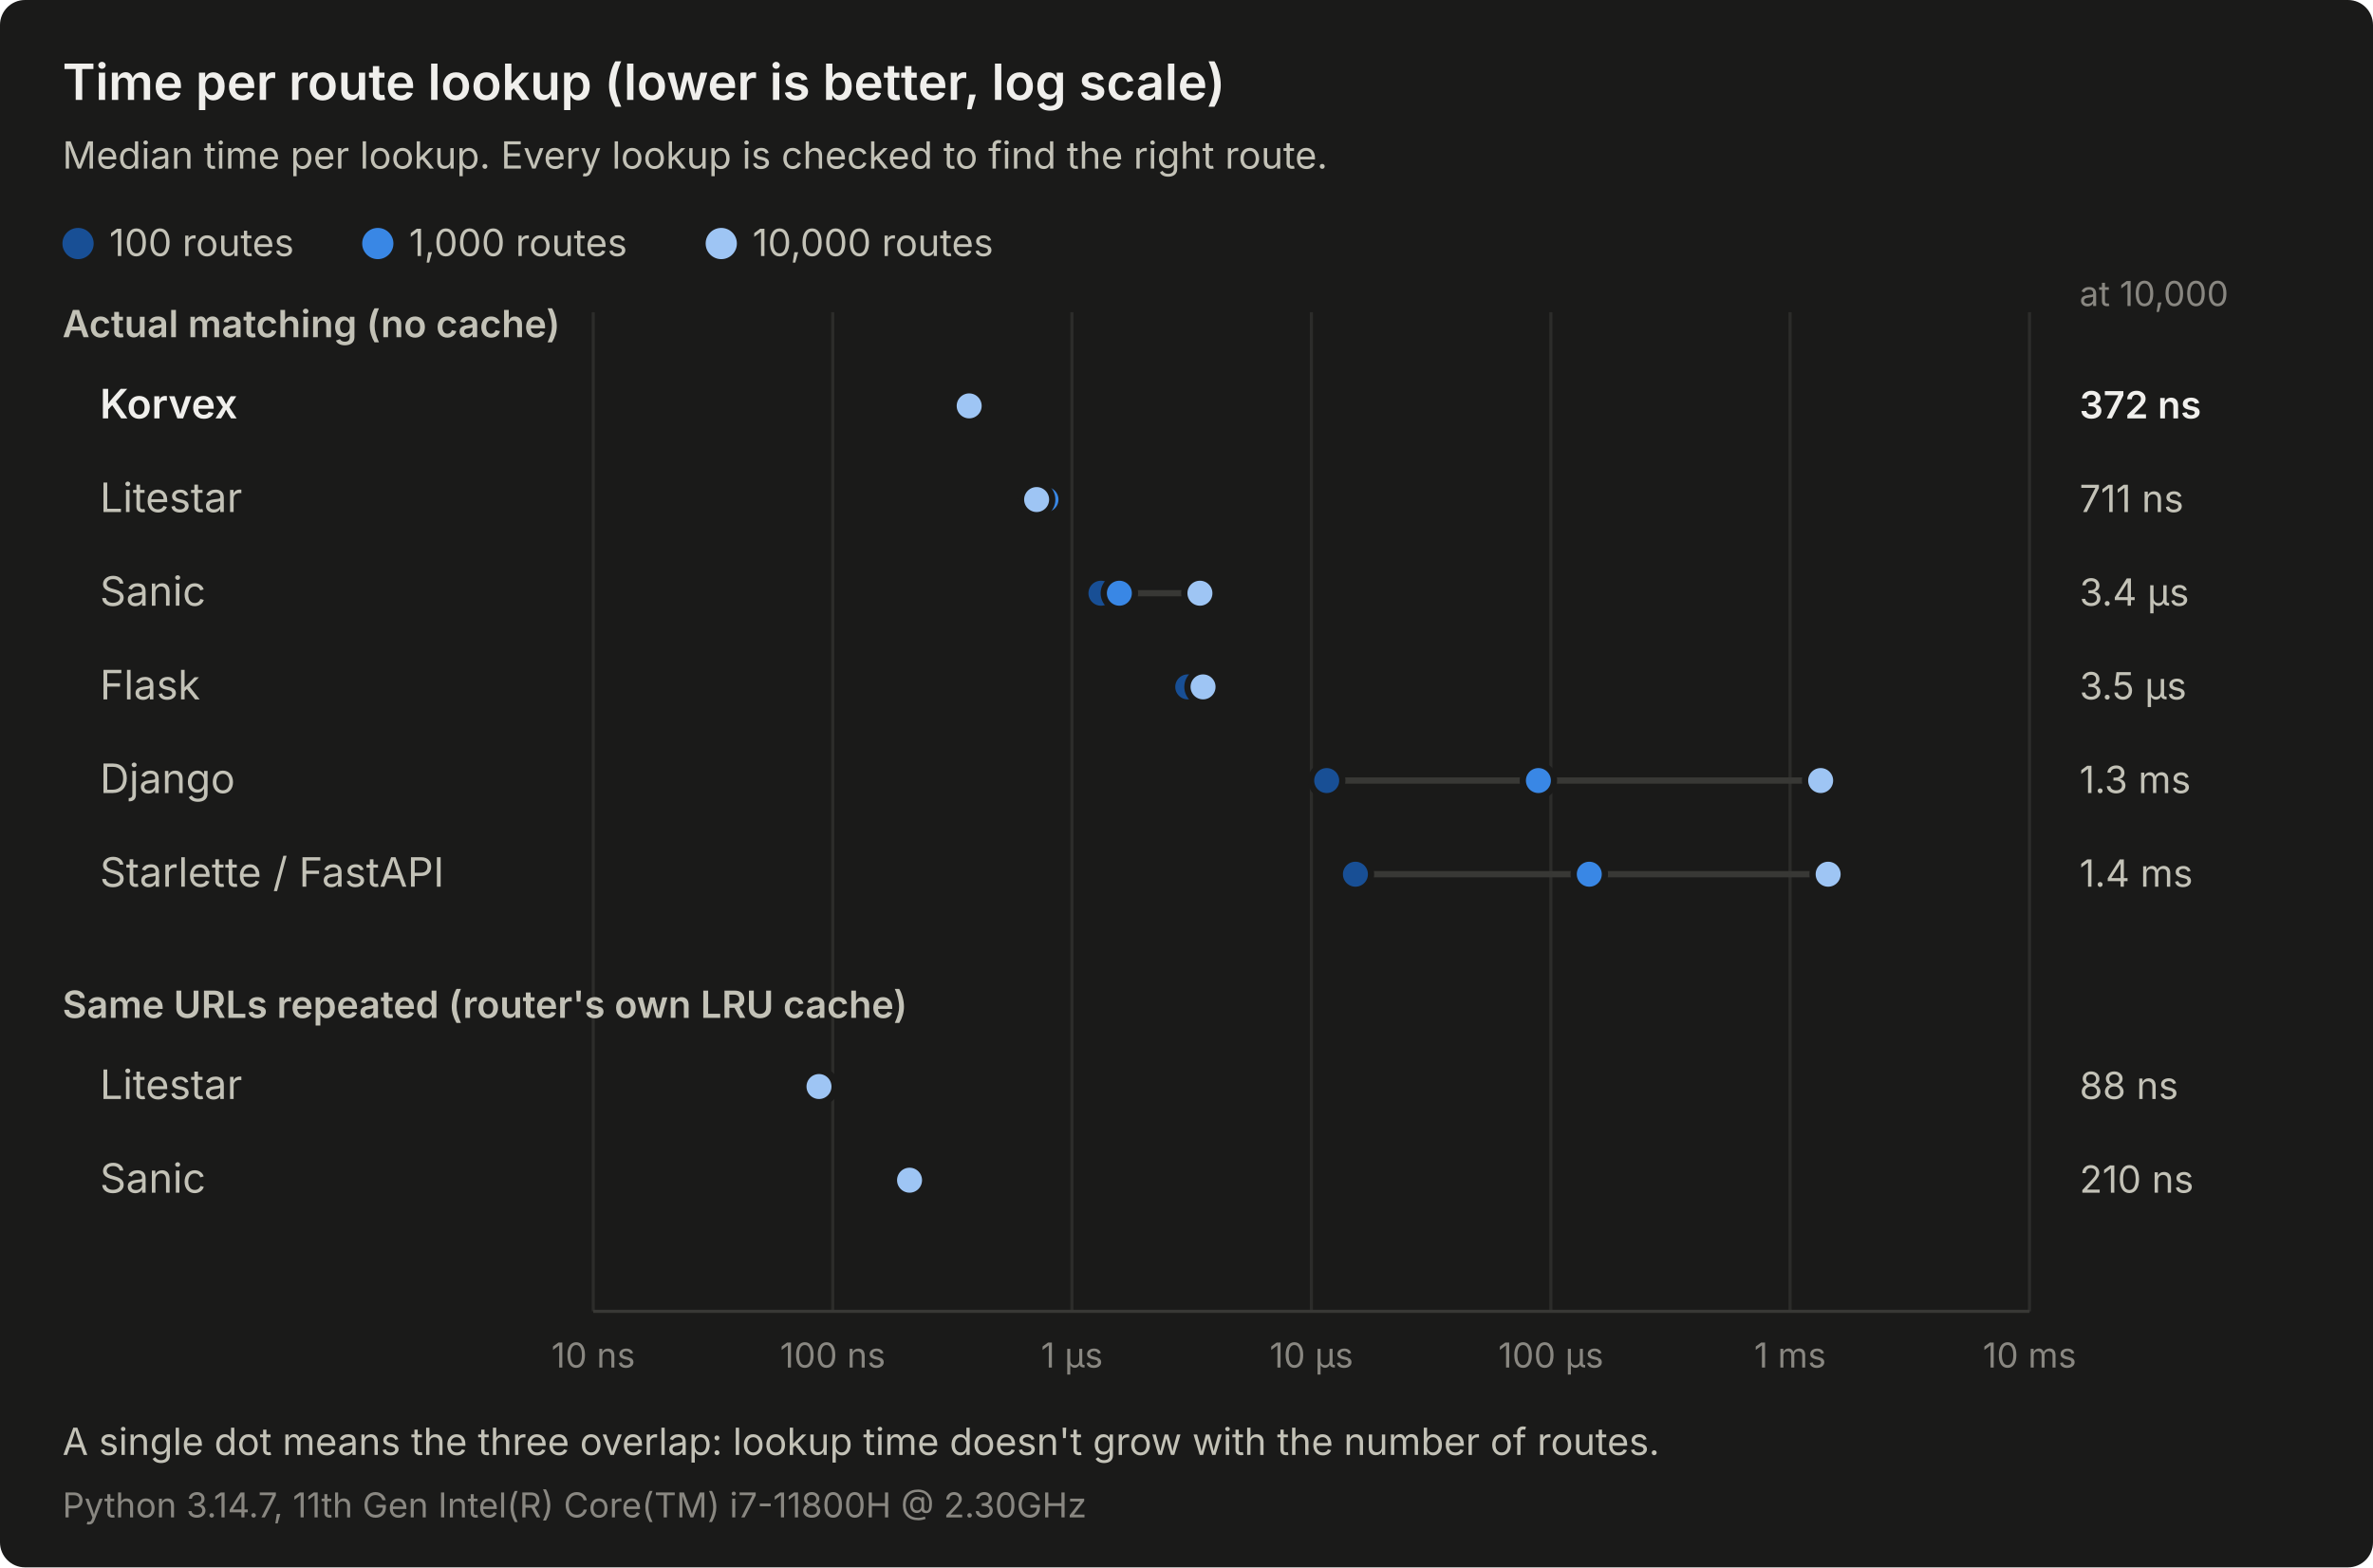
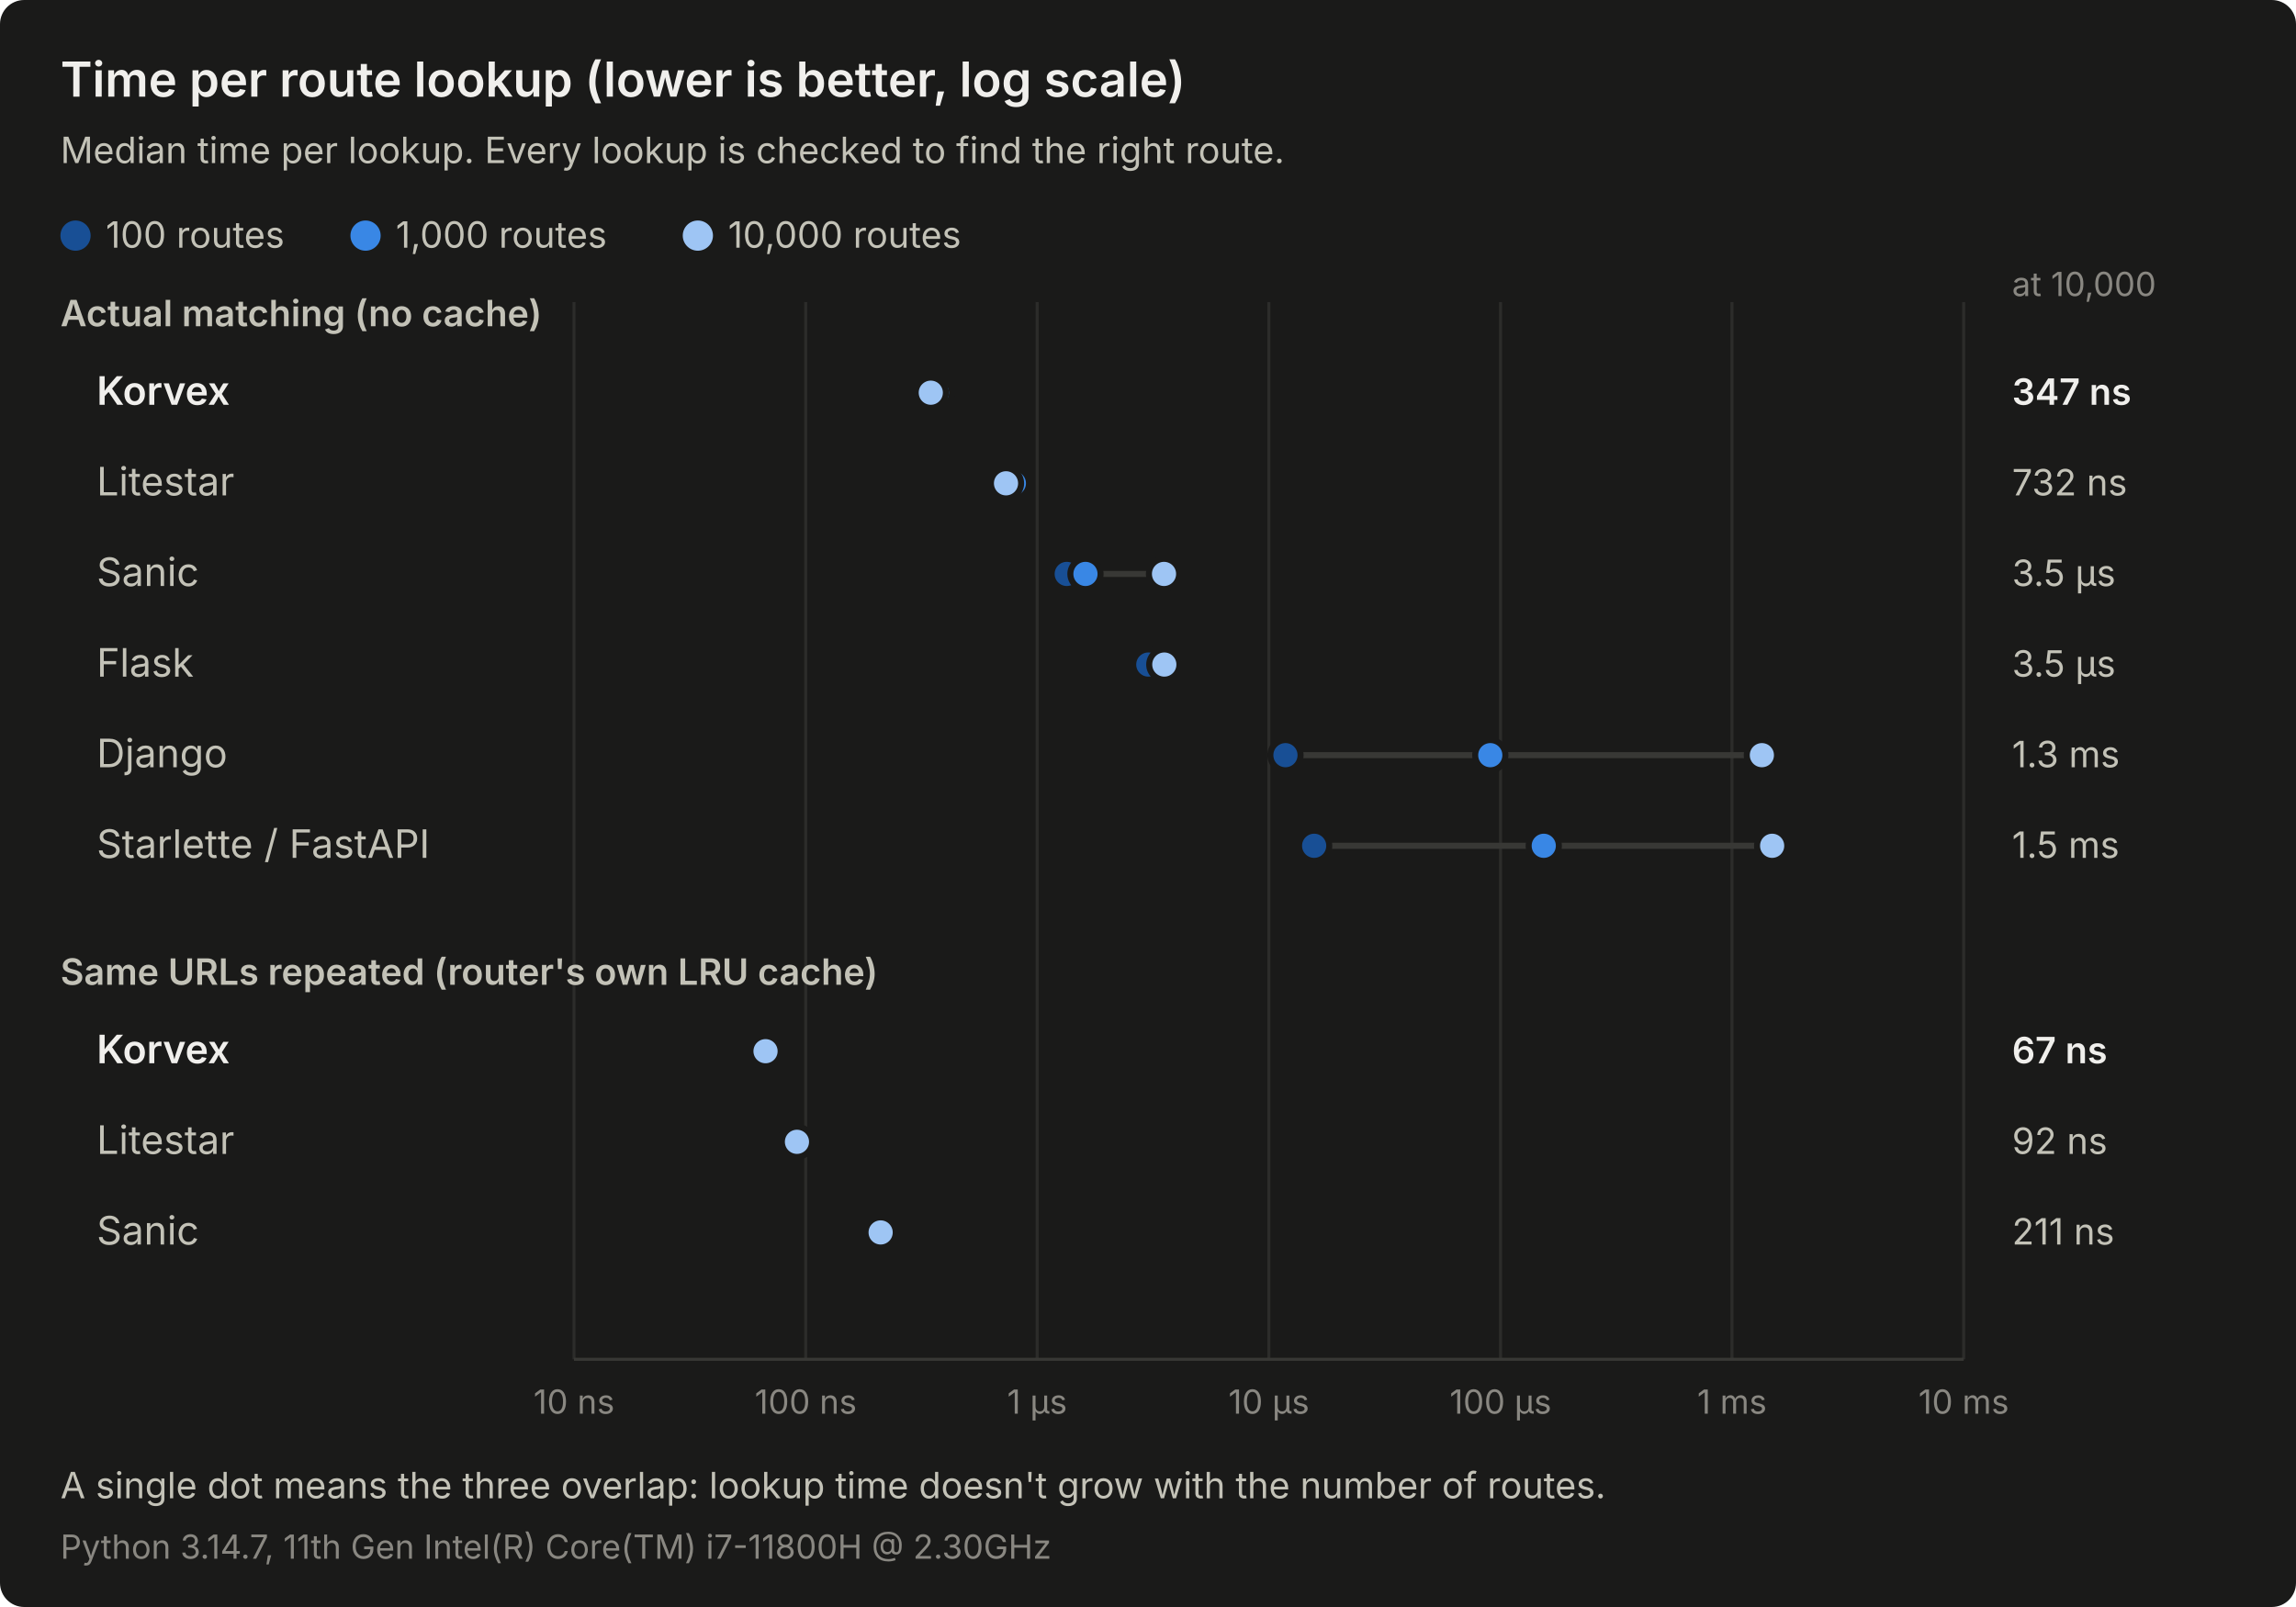
- <svg xmlns="http://www.w3.org/2000/svg" width="760" height="502" viewBox="0 0 760 502" font-family="system-ui, -apple-system, Segoe UI, sans-serif" role="img">
-   <rect width="760" height="502" rx="8" fill="#1a1a19" />
+ <svg xmlns="http://www.w3.org/2000/svg" width="760" height="532" viewBox="0 0 760 532" font-family="system-ui, -apple-system, Segoe UI, sans-serif" role="img">
+   <rect width="760" height="532" rx="8" fill="#1a1a19" />
  <text x="20" y="32" font-size="16" font-weight="600" fill="#f0efec">Time per route lookup (lower is better, log scale)</text>
  <text x="20" y="54" font-size="12" fill="#c3c2b7">Median time per lookup. Every lookup is checked to find the right route.</text>
  <circle cx="25" cy="78" r="5" fill="#184f95" />
  <text x="35" y="82" font-size="12" fill="#c3c2b7">100 routes</text>
  <circle cx="121" cy="78" r="5" fill="#3987e5" />
  <text x="131" y="82" font-size="12" fill="#c3c2b7">1,000 routes</text>
  <circle cx="231" cy="78" r="5" fill="#9ec5f4" />
  <text x="241" y="82" font-size="12" fill="#c3c2b7">10,000 routes</text>
-   <line x1="190.0" y1="100" x2="190.0" y2="420" stroke="#2c2c2a" stroke-width="1" />
-   <text x="190.0" y="438" font-size="11" text-anchor="middle" fill="#898781">10 ns</text>
-   <line x1="266.7" y1="100" x2="266.7" y2="420" stroke="#2c2c2a" stroke-width="1" />
-   <text x="266.7" y="438" font-size="11" text-anchor="middle" fill="#898781">100 ns</text>
-   <line x1="343.3" y1="100" x2="343.3" y2="420" stroke="#2c2c2a" stroke-width="1" />
-   <text x="343.3" y="438" font-size="11" text-anchor="middle" fill="#898781">1 µs</text>
-   <line x1="420.0" y1="100" x2="420.0" y2="420" stroke="#2c2c2a" stroke-width="1" />
-   <text x="420.0" y="438" font-size="11" text-anchor="middle" fill="#898781">10 µs</text>
-   <line x1="496.7" y1="100" x2="496.7" y2="420" stroke="#2c2c2a" stroke-width="1" />
-   <text x="496.7" y="438" font-size="11" text-anchor="middle" fill="#898781">100 µs</text>
-   <line x1="573.3" y1="100" x2="573.3" y2="420" stroke="#2c2c2a" stroke-width="1" />
-   <text x="573.3" y="438" font-size="11" text-anchor="middle" fill="#898781">1 ms</text>
-   <line x1="650.0" y1="100" x2="650.0" y2="420" stroke="#2c2c2a" stroke-width="1" />
-   <text x="650.0" y="438" font-size="11" text-anchor="middle" fill="#898781">10 ms</text>
-   <line x1="190" y1="420" x2="650" y2="420" stroke="#383835" stroke-width="1" />
+   <line x1="190.0" y1="100" x2="190.0" y2="450" stroke="#2c2c2a" stroke-width="1" />
+   <text x="190.0" y="468" font-size="11" text-anchor="middle" fill="#898781">10 ns</text>
+   <line x1="266.7" y1="100" x2="266.7" y2="450" stroke="#2c2c2a" stroke-width="1" />
+   <text x="266.7" y="468" font-size="11" text-anchor="middle" fill="#898781">100 ns</text>
+   <line x1="343.3" y1="100" x2="343.3" y2="450" stroke="#2c2c2a" stroke-width="1" />
+   <text x="343.3" y="468" font-size="11" text-anchor="middle" fill="#898781">1 µs</text>
+   <line x1="420.0" y1="100" x2="420.0" y2="450" stroke="#2c2c2a" stroke-width="1" />
+   <text x="420.0" y="468" font-size="11" text-anchor="middle" fill="#898781">10 µs</text>
+   <line x1="496.7" y1="100" x2="496.7" y2="450" stroke="#2c2c2a" stroke-width="1" />
+   <text x="496.7" y="468" font-size="11" text-anchor="middle" fill="#898781">100 µs</text>
+   <line x1="573.3" y1="100" x2="573.3" y2="450" stroke="#2c2c2a" stroke-width="1" />
+   <text x="573.3" y="468" font-size="11" text-anchor="middle" fill="#898781">1 ms</text>
+   <line x1="650.0" y1="100" x2="650.0" y2="450" stroke="#2c2c2a" stroke-width="1" />
+   <text x="650.0" y="468" font-size="11" text-anchor="middle" fill="#898781">10 ms</text>
+   <line x1="190" y1="450" x2="650" y2="450" stroke="#383835" stroke-width="1" />
  <text x="20" y="108" font-size="12" font-weight="600" fill="#c3c2b7">Actual matching (no cache)</text>
  <text x="32" y="134" font-size="13" font-weight="600" fill="#f0efec">Korvex</text>
-   <line x1="310.4" y1="130" x2="312.2" y2="130" stroke="#383835" stroke-width="2" stroke-linecap="round" />
-   <circle cx="311.2" cy="130" r="5" fill="#184f95" stroke="#1a1a19" stroke-width="2" />
-   <circle cx="312.2" cy="130" r="5" fill="#3987e5" stroke="#1a1a19" stroke-width="2" />
-   <circle cx="310.4" cy="130" r="5" fill="#9ec5f4" stroke="#1a1a19" stroke-width="2" />
-   <text x="666" y="134" font-size="12" font-weight="600" fill="#f0efec">372 ns</text>
+   <line x1="308.1" y1="130" x2="310.1" y2="130" stroke="#383835" stroke-width="2" stroke-linecap="round" />
+   <circle cx="308.7" cy="130" r="5" fill="#184f95" stroke="#1a1a19" stroke-width="2" />
+   <circle cx="310.1" cy="130" r="5" fill="#3987e5" stroke="#1a1a19" stroke-width="2" />
+   <circle cx="308.1" cy="130" r="5" fill="#9ec5f4" stroke="#1a1a19" stroke-width="2" />
+   <text x="666" y="134" font-size="12" font-weight="600" fill="#f0efec">347 ns</text>
  <text x="32" y="164" font-size="13" fill="#c3c2b7">Litestar</text>
-   <line x1="332.0" y1="160" x2="335.0" y2="160" stroke="#383835" stroke-width="2" stroke-linecap="round" />
-   <circle cx="334.4" cy="160" r="5" fill="#184f95" stroke="#1a1a19" stroke-width="2" />
-   <circle cx="335.0" cy="160" r="5" fill="#3987e5" stroke="#1a1a19" stroke-width="2" />
-   <circle cx="332.0" cy="160" r="5" fill="#9ec5f4" stroke="#1a1a19" stroke-width="2" />
-   <text x="666" y="164" font-size="12" fill="#c3c2b7">711 ns</text>
+   <line x1="333.0" y1="160" x2="335.6" y2="160" stroke="#383835" stroke-width="2" stroke-linecap="round" />
+   <circle cx="335.6" cy="160" r="5" fill="#184f95" stroke="#1a1a19" stroke-width="2" />
+   <circle cx="335.6" cy="160" r="5" fill="#3987e5" stroke="#1a1a19" stroke-width="2" />
+   <circle cx="333.0" cy="160" r="5" fill="#9ec5f4" stroke="#1a1a19" stroke-width="2" />
+   <text x="666" y="164" font-size="12" fill="#c3c2b7">732 ns</text>
  <text x="32" y="194" font-size="13" fill="#c3c2b7">Sanic</text>
-   <line x1="352.6" y1="190" x2="384.3" y2="190" stroke="#383835" stroke-width="2" stroke-linecap="round" />
-   <circle cx="352.6" cy="190" r="5" fill="#184f95" stroke="#1a1a19" stroke-width="2" />
-   <circle cx="358.5" cy="190" r="5" fill="#3987e5" stroke="#1a1a19" stroke-width="2" />
-   <circle cx="384.3" cy="190" r="5" fill="#9ec5f4" stroke="#1a1a19" stroke-width="2" />
-   <text x="666" y="194" font-size="12" fill="#c3c2b7">3.4 µs</text>
+   <line x1="353.1" y1="190" x2="385.3" y2="190" stroke="#383835" stroke-width="2" stroke-linecap="round" />
+   <circle cx="353.1" cy="190" r="5" fill="#184f95" stroke="#1a1a19" stroke-width="2" />
+   <circle cx="359.3" cy="190" r="5" fill="#3987e5" stroke="#1a1a19" stroke-width="2" />
+   <circle cx="385.3" cy="190" r="5" fill="#9ec5f4" stroke="#1a1a19" stroke-width="2" />
+   <text x="666" y="194" font-size="12" fill="#c3c2b7">3.5 µs</text>
  <text x="32" y="224" font-size="13" fill="#c3c2b7">Flask</text>
-   <line x1="380.4" y1="220" x2="386.3" y2="220" stroke="#383835" stroke-width="2" stroke-linecap="round" />
-   <circle cx="380.4" cy="220" r="5" fill="#184f95" stroke="#1a1a19" stroke-width="2" />
-   <circle cx="386.3" cy="220" r="5" fill="#3987e5" stroke="#1a1a19" stroke-width="2" />
-   <circle cx="385.3" cy="220" r="5" fill="#9ec5f4" stroke="#1a1a19" stroke-width="2" />
+   <line x1="380.1" y1="220" x2="387.2" y2="220" stroke="#383835" stroke-width="2" stroke-linecap="round" />
+   <circle cx="380.1" cy="220" r="5" fill="#184f95" stroke="#1a1a19" stroke-width="2" />
+   <circle cx="387.2" cy="220" r="5" fill="#3987e5" stroke="#1a1a19" stroke-width="2" />
+   <circle cx="385.4" cy="220" r="5" fill="#9ec5f4" stroke="#1a1a19" stroke-width="2" />
  <text x="666" y="224" font-size="12" fill="#c3c2b7">3.5 µs</text>
  <text x="32" y="254" font-size="13" fill="#c3c2b7">Django</text>
-   <line x1="424.9" y1="250" x2="583.1" y2="250" stroke="#383835" stroke-width="2" stroke-linecap="round" />
-   <circle cx="424.9" cy="250" r="5" fill="#184f95" stroke="#1a1a19" stroke-width="2" />
-   <circle cx="492.7" cy="250" r="5" fill="#3987e5" stroke="#1a1a19" stroke-width="2" />
-   <circle cx="583.1" cy="250" r="5" fill="#9ec5f4" stroke="#1a1a19" stroke-width="2" />
+   <line x1="425.5" y1="250" x2="583.2" y2="250" stroke="#383835" stroke-width="2" stroke-linecap="round" />
+   <circle cx="425.5" cy="250" r="5" fill="#184f95" stroke="#1a1a19" stroke-width="2" />
+   <circle cx="493.3" cy="250" r="5" fill="#3987e5" stroke="#1a1a19" stroke-width="2" />
+   <circle cx="583.2" cy="250" r="5" fill="#9ec5f4" stroke="#1a1a19" stroke-width="2" />
  <text x="666" y="254" font-size="12" fill="#c3c2b7">1.3 ms</text>
  <text x="32" y="284" font-size="13" fill="#c3c2b7">Starlette / FastAPI</text>
-   <line x1="434.1" y1="280" x2="585.5" y2="280" stroke="#383835" stroke-width="2" stroke-linecap="round" />
-   <circle cx="434.1" cy="280" r="5" fill="#184f95" stroke="#1a1a19" stroke-width="2" />
-   <circle cx="509.0" cy="280" r="5" fill="#3987e5" stroke="#1a1a19" stroke-width="2" />
-   <circle cx="585.5" cy="280" r="5" fill="#9ec5f4" stroke="#1a1a19" stroke-width="2" />
-   <text x="666" y="284" font-size="12" fill="#c3c2b7">1.4 ms</text>
+   <line x1="435.0" y1="280" x2="586.6" y2="280" stroke="#383835" stroke-width="2" stroke-linecap="round" />
+   <circle cx="435.0" cy="280" r="5" fill="#184f95" stroke="#1a1a19" stroke-width="2" />
+   <circle cx="511.0" cy="280" r="5" fill="#3987e5" stroke="#1a1a19" stroke-width="2" />
+   <circle cx="586.6" cy="280" r="5" fill="#9ec5f4" stroke="#1a1a19" stroke-width="2" />
+   <text x="666" y="284" font-size="12" fill="#c3c2b7">1.5 ms</text>
  <text x="20" y="326" font-size="12" font-weight="600" fill="#c3c2b7">Same URLs repeated (router's own LRU cache)</text>
-   <text x="32" y="352" font-size="13" fill="#c3c2b7">Litestar</text>
-   <line x1="262.3" y1="348" x2="262.7" y2="348" stroke="#383835" stroke-width="2" stroke-linecap="round" />
-   <circle cx="262.7" cy="348" r="5" fill="#184f95" stroke="#1a1a19" stroke-width="2" />
-   <circle cx="262.5" cy="348" r="5" fill="#3987e5" stroke="#1a1a19" stroke-width="2" />
-   <circle cx="262.3" cy="348" r="5" fill="#9ec5f4" stroke="#1a1a19" stroke-width="2" />
-   <text x="666" y="352" font-size="12" fill="#c3c2b7">88 ns</text>
-   <text x="32" y="382" font-size="13" fill="#c3c2b7">Sanic</text>
-   <line x1="290.4" y1="378" x2="291.3" y2="378" stroke="#383835" stroke-width="2" stroke-linecap="round" />
-   <circle cx="290.4" cy="378" r="5" fill="#184f95" stroke="#1a1a19" stroke-width="2" />
-   <circle cx="291.0" cy="378" r="5" fill="#3987e5" stroke="#1a1a19" stroke-width="2" />
-   <circle cx="291.3" cy="378" r="5" fill="#9ec5f4" stroke="#1a1a19" stroke-width="2" />
-   <text x="666" y="382" font-size="12" fill="#c3c2b7">210 ns</text>
-   <text x="20" y="466" font-size="12" fill="#c3c2b7">A single dot means the three overlap: lookup time doesn't grow with the number of routes.</text>
-   <text x="20" y="486" font-size="11" fill="#898781">Python 3.14.7, 11th Gen Intel(R) Core(TM) i7-11800H @ 2.30GHz</text>
+   <text x="32" y="352" font-size="13" font-weight="600" fill="#f0efec">Korvex</text>
+   <line x1="252.7" y1="348" x2="253.9" y2="348" stroke="#383835" stroke-width="2" stroke-linecap="round" />
+   <circle cx="253.9" cy="348" r="5" fill="#184f95" stroke="#1a1a19" stroke-width="2" />
+   <circle cx="252.7" cy="348" r="5" fill="#3987e5" stroke="#1a1a19" stroke-width="2" />
+   <circle cx="253.4" cy="348" r="5" fill="#9ec5f4" stroke="#1a1a19" stroke-width="2" />
+   <text x="666" y="352" font-size="12" font-weight="600" fill="#f0efec">67 ns</text>
+   <text x="32" y="382" font-size="13" fill="#c3c2b7">Litestar</text>
+   <line x1="263.0" y1="378" x2="263.8" y2="378" stroke="#383835" stroke-width="2" stroke-linecap="round" />
+   <circle cx="263.0" cy="378" r="5" fill="#184f95" stroke="#1a1a19" stroke-width="2" />
+   <circle cx="263.1" cy="378" r="5" fill="#3987e5" stroke="#1a1a19" stroke-width="2" />
+   <circle cx="263.8" cy="378" r="5" fill="#9ec5f4" stroke="#1a1a19" stroke-width="2" />
+   <text x="666" y="382" font-size="12" fill="#c3c2b7">92 ns</text>
+   <text x="32" y="412" font-size="13" fill="#c3c2b7">Sanic</text>
+   <line x1="290.6" y1="408" x2="291.5" y2="408" stroke="#383835" stroke-width="2" stroke-linecap="round" />
+   <circle cx="290.6" cy="408" r="5" fill="#184f95" stroke="#1a1a19" stroke-width="2" />
+   <circle cx="291.5" cy="408" r="5" fill="#3987e5" stroke="#1a1a19" stroke-width="2" />
+   <circle cx="291.5" cy="408" r="5" fill="#9ec5f4" stroke="#1a1a19" stroke-width="2" />
+   <text x="666" y="412" font-size="12" fill="#c3c2b7">211 ns</text>
+   <text x="20" y="496" font-size="12" fill="#c3c2b7">A single dot means the three overlap: lookup time doesn't grow with the number of routes.</text>
+   <text x="20" y="516" font-size="11" fill="#898781">Python 3.14.7, 11th Gen Intel(R) Core(TM) i7-11800H @ 2.30GHz</text>
  <text x="666" y="98" font-size="11" fill="#898781">at 10,000</text>
</svg>
